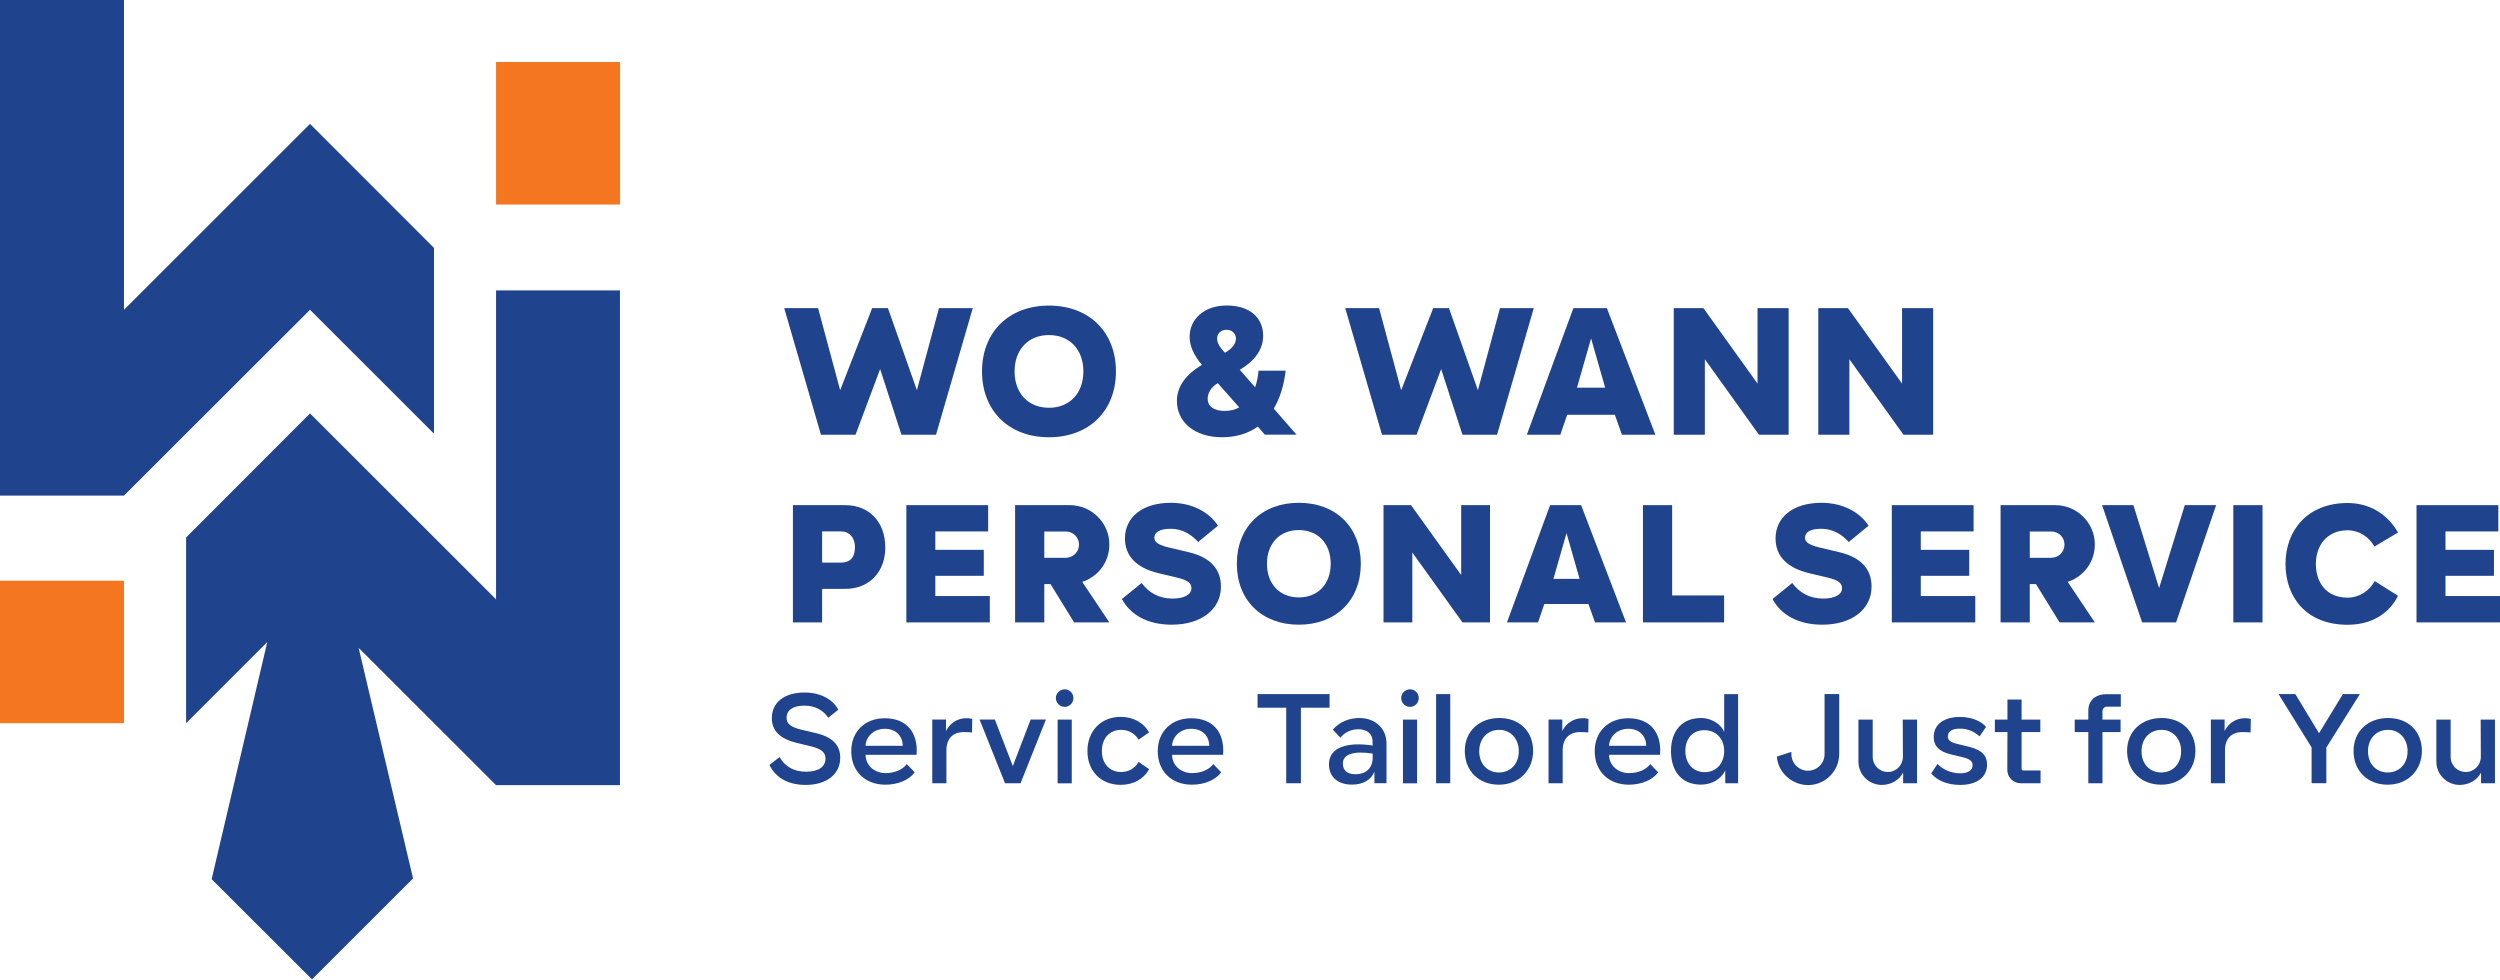
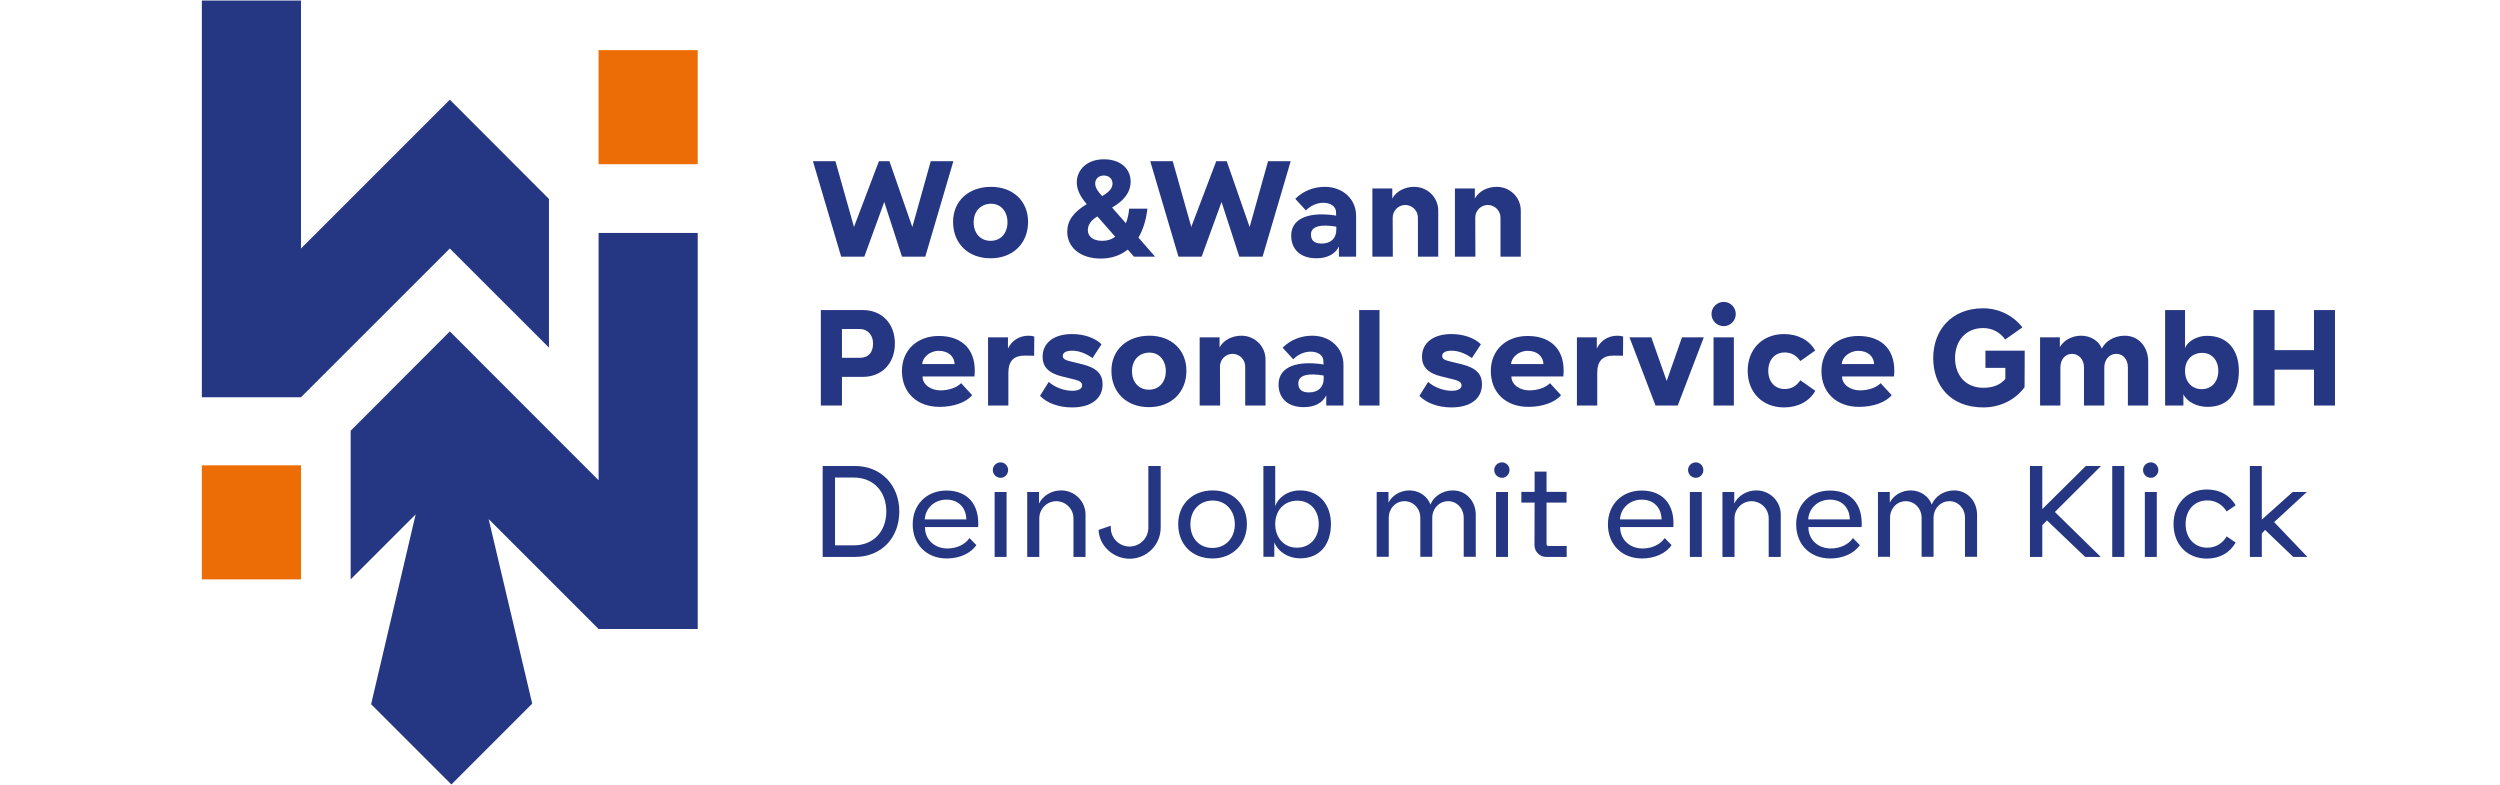
- <svg xmlns="http://www.w3.org/2000/svg" width="194" height="76" viewBox="0 0 194 76" fill="none">
-   <path d="M59.71 59.357L60.493 58.747C60.92 59.488 61.602 59.885 62.557 59.885C63.512 59.885 64.058 59.5 64.058 58.865C64.058 58.391 63.749 58.107 62.871 57.899L61.833 57.651C60.511 57.325 59.894 56.702 59.894 55.724C59.894 54.539 60.831 53.739 62.432 53.739C63.666 53.739 64.615 54.26 65.054 55.072L64.271 55.695C63.874 55.102 63.251 54.758 62.42 54.758C61.519 54.758 61.039 55.114 61.039 55.706C61.039 56.139 61.323 56.43 62.266 56.643L63.346 56.898C64.651 57.212 65.202 57.858 65.202 58.806C65.202 60.069 64.153 60.91 62.516 60.91C61.151 60.91 60.173 60.335 59.71 59.357Z" fill="#20438E" />
-   <path d="M68.749 59.991C69.431 59.991 70.043 59.725 70.369 59.292L70.98 59.932C70.552 60.525 69.675 60.892 68.708 60.892C67.124 60.892 66.057 59.843 66.057 58.296C66.057 56.749 67.142 55.736 68.654 55.736C70.303 55.736 71.264 56.785 71.128 58.575H67.172C67.172 59.422 67.883 59.997 68.743 59.997L68.749 59.991ZM67.166 57.876H70.054C70.043 57.117 69.532 56.554 68.66 56.554C67.789 56.554 67.195 57.176 67.166 57.876Z" fill="#20438E" />
-   <path d="M75.446 55.789L75.428 56.838C75.22 56.821 75.001 56.809 74.793 56.809C73.945 56.809 73.441 57.324 73.441 58.219V60.78H72.344V55.837H73.411V56.726C73.696 56.133 74.289 55.73 74.995 55.73C75.143 55.73 75.303 55.748 75.452 55.789H75.446Z" fill="#20438E" />
-   <path d="M79.194 60.78H77.99L76.015 55.837H77.201L78.595 59.446L79.977 55.837H81.163L79.194 60.78Z" fill="#20438E" />
-   <path d="M81.935 54.171C81.935 53.798 82.243 53.49 82.629 53.49C82.996 53.49 83.299 53.798 83.299 54.171C83.299 54.545 82.99 54.853 82.629 54.853C82.243 54.853 81.935 54.545 81.935 54.171ZM83.168 55.843V60.786H82.071V55.843H83.168Z" fill="#20438E" />
-   <path d="M84.384 58.279C84.384 56.726 85.44 55.629 86.964 55.629C87.943 55.629 88.743 56.074 89.17 56.833L88.358 57.396C88.049 56.904 87.575 56.637 87.005 56.637C86.104 56.637 85.505 57.289 85.505 58.279C85.505 59.269 86.11 59.909 87.005 59.909C87.581 59.909 88.055 59.63 88.358 59.126L89.176 59.689C88.749 60.46 87.943 60.904 86.964 60.904C85.422 60.904 84.384 59.826 84.384 58.279Z" fill="#20438E" />
-   <path d="M92.534 59.991C93.216 59.991 93.827 59.725 94.153 59.292L94.764 59.932C94.337 60.525 93.459 60.892 92.492 60.892C90.909 60.892 89.841 59.843 89.841 58.296C89.841 56.749 90.926 55.736 92.439 55.736C94.088 55.736 95.049 56.785 94.912 58.575H90.956C90.956 59.422 91.668 59.997 92.528 59.997L92.534 59.991ZM90.95 57.876H93.838C93.827 57.117 93.317 56.554 92.445 56.554C91.573 56.554 90.98 57.176 90.95 57.876Z" fill="#20438E" />
-   <path d="M97.587 54.918V53.863H103.174V54.918H100.95V60.78H99.811V54.918H97.587Z" fill="#20438E" />
-   <path d="M106.656 60.78V59.891C106.407 60.501 105.784 60.886 104.918 60.886C103.75 60.886 103.127 60.234 103.127 59.304C103.127 57.982 104.562 57.556 106.52 57.852L106.508 57.538C106.508 56.874 106.004 56.59 105.399 56.59C104.853 56.59 104.349 56.827 104.017 57.242L103.424 56.619C103.957 56.015 104.687 55.718 105.488 55.718C106.721 55.718 107.593 56.53 107.593 57.692V60.774H106.656V60.78ZM104.206 59.239C104.206 59.754 104.503 60.08 105.185 60.08C106.015 60.08 106.52 59.594 106.52 58.788V58.48C105.126 58.255 104.206 58.498 104.206 59.239Z" fill="#20438E" />
-   <path d="M108.731 54.171C108.731 53.798 109.04 53.49 109.425 53.49C109.793 53.49 110.096 53.798 110.096 54.171C110.096 54.545 109.787 54.853 109.425 54.853C109.04 54.853 108.731 54.545 108.731 54.171ZM109.965 55.843V60.786H108.868V55.843H109.965Z" fill="#20438E" />
-   <path d="M111.442 53.863H112.54V60.78H111.442V53.863Z" fill="#20438E" />
-   <path d="M113.667 58.267C113.667 56.773 114.764 55.718 116.348 55.718C117.932 55.718 118.97 56.773 118.97 58.267C118.97 59.76 117.884 60.892 116.318 60.892C114.752 60.892 113.667 59.826 113.667 58.267ZM117.86 58.296C117.86 57.33 117.226 56.637 116.348 56.637C115.417 56.637 114.788 57.319 114.788 58.296C114.788 59.274 115.411 59.944 116.318 59.944C117.226 59.944 117.86 59.263 117.86 58.296Z" fill="#20438E" />
-   <path d="M123.269 55.789L123.251 56.838C123.044 56.821 122.824 56.809 122.617 56.809C121.768 56.809 121.264 57.324 121.264 58.219V60.78H120.167V55.837H121.235V56.726C121.519 56.133 122.112 55.73 122.818 55.73C122.967 55.73 123.127 55.748 123.275 55.789H123.269Z" fill="#20438E" />
-   <path d="M126.443 59.991C127.125 59.991 127.736 59.725 128.062 59.292L128.673 59.932C128.246 60.525 127.368 60.892 126.401 60.892C124.818 60.892 123.75 59.843 123.75 58.296C123.75 56.749 124.835 55.736 126.348 55.736C127.997 55.736 128.958 56.785 128.821 58.575H124.865C124.865 59.422 125.577 59.997 126.437 59.997L126.443 59.991ZM124.859 57.876H127.748C127.736 57.117 127.226 56.554 126.354 56.554C125.482 56.554 124.889 57.176 124.859 57.876Z" fill="#20438E" />
-   <path d="M134.877 60.78H133.88V59.772C133.584 60.454 132.824 60.887 131.994 60.887C130.493 60.887 129.669 59.849 129.669 58.279C129.669 56.708 130.541 55.718 132 55.718C132.907 55.718 133.631 56.299 133.797 56.815V53.863H134.877V60.78ZM133.797 58.279C133.797 57.319 133.162 56.661 132.255 56.661C131.347 56.661 130.784 57.313 130.784 58.279C130.784 59.245 131.389 59.92 132.285 59.92C133.18 59.92 133.797 59.239 133.797 58.279Z" fill="#20438E" />
-   <path d="M137.884 58.712L139.011 58.344V58.522C139.011 59.221 139.586 59.808 140.298 59.808C141.01 59.808 141.585 59.227 141.585 58.522V53.857H142.724V58.492C142.724 59.838 141.638 60.922 140.304 60.922C139.04 60.922 137.949 59.903 137.89 58.712H137.884Z" fill="#20438E" />
-   <path d="M148.762 60.78H147.683V59.95C147.398 60.525 146.746 60.91 146.034 60.91C145.025 60.91 144.213 60.098 144.213 59.102V55.843H145.322V58.735C145.322 59.387 145.844 59.903 146.49 59.909C147.131 59.909 147.665 59.387 147.665 58.735L147.653 55.843H148.762V60.786V60.78Z" fill="#20438E" />
-   <path d="M149.859 60.021L150.352 59.28C150.749 59.713 151.407 60.009 152.113 60.009C152.754 60.009 153.074 59.754 153.074 59.375C153.074 59.079 152.867 58.901 152.345 58.77L151.407 58.545C150.447 58.32 150.055 57.864 150.055 57.194C150.055 56.234 150.826 55.635 152.09 55.635C152.961 55.635 153.709 55.932 154.118 56.406L153.614 57.147C153.181 56.749 152.677 56.542 152.09 56.542C151.467 56.542 151.152 56.767 151.152 57.153C151.152 57.431 151.342 57.597 151.876 57.727L152.813 57.953C153.804 58.202 154.195 58.646 154.195 59.328C154.195 60.294 153.424 60.91 152.107 60.91C151.141 60.91 150.31 60.572 149.865 60.021H149.859Z" fill="#20438E" />
-   <path d="M155.767 59.742L155.778 56.809H154.8V55.843H155.778V54.284H156.876V55.843H158.329V56.809H156.876V59.654C156.876 59.73 156.935 59.79 157.012 59.79H158.347V60.779H156.805C156.229 60.779 155.767 60.317 155.767 59.742Z" fill="#20438E" />
-   <path d="M160.998 56.809V55.843H162.054V55.143C162.054 54.266 162.724 53.869 163.43 53.869H164.575V54.835H163.507C163.288 54.835 163.151 55.001 163.151 55.22V55.843H164.557V56.809H163.151V60.78H162.054V56.809H160.998Z" fill="#20438E" />
-   <path d="M165.062 58.267C165.062 56.773 166.159 55.718 167.742 55.718C169.326 55.718 170.364 56.773 170.364 58.267C170.364 59.76 169.279 60.892 167.713 60.892C166.147 60.892 165.062 59.826 165.062 58.267ZM169.255 58.296C169.255 57.33 168.62 56.637 167.742 56.637C166.811 56.637 166.183 57.319 166.183 58.296C166.183 59.274 166.805 59.944 167.713 59.944C168.62 59.944 169.255 59.263 169.255 58.296Z" fill="#20438E" />
-   <path d="M174.664 55.789L174.646 56.838C174.438 56.821 174.219 56.809 174.011 56.809C173.163 56.809 172.659 57.324 172.659 58.219V60.78H171.562V55.837H172.629V56.726C172.914 56.133 173.507 55.73 174.213 55.73C174.361 55.73 174.521 55.748 174.67 55.789H174.664Z" fill="#20438E" />
-   <path d="M180.524 58V60.774H179.38V58L176.812 53.857H178.116L179.955 56.898L181.812 53.857H183.128L180.53 58H180.524Z" fill="#20438E" />
-   <path d="M182.636 58.267C182.636 56.773 183.733 55.718 185.317 55.718C186.9 55.718 187.938 56.773 187.938 58.267C187.938 59.76 186.853 60.892 185.287 60.892C183.721 60.892 182.636 59.826 182.636 58.267ZM186.829 58.296C186.829 57.33 186.195 56.637 185.317 56.637C184.385 56.637 183.757 57.319 183.757 58.296C183.757 59.274 184.38 59.944 185.287 59.944C186.195 59.944 186.829 59.263 186.829 58.296Z" fill="#20438E" />
-   <path d="M193.609 60.78H192.529V59.95C192.245 60.525 191.592 60.91 190.88 60.91C189.872 60.91 189.06 60.098 189.06 59.102V55.843H190.169V58.735C190.169 59.387 190.691 59.903 191.337 59.909C191.978 59.909 192.512 59.387 192.512 58.735L192.5 55.843H193.609V60.786V60.78Z" fill="#20438E" />
-   <path d="M75.487 23.909L72.634 33.736H69.953L68.298 28.639L66.388 33.736H63.707L60.855 23.909H63.482L65.196 30.28L67.681 23.909H68.903L71.151 30.28L72.865 23.909H75.493H75.487Z" fill="#20438E" />
-   <path d="M76.205 28.822C76.205 25.764 78.287 23.713 81.401 23.713C84.515 23.713 86.597 25.764 86.597 28.822C86.597 31.881 84.515 33.931 81.401 33.931C78.287 33.931 76.205 31.881 76.205 28.822ZM84.07 28.822C84.07 27.121 83.002 26.001 81.401 26.001C79.799 26.001 78.732 27.121 78.732 28.822C78.732 30.523 79.799 31.643 81.401 31.643C83.002 31.643 84.07 30.517 84.07 28.822Z" fill="#20438E" />
-   <path d="M97.61 33.102C96.839 33.647 95.908 33.931 94.84 33.931C92.664 33.931 91.329 32.722 91.329 31.122C91.329 30.014 91.976 29.089 93.269 28.313C92.634 27.566 92.314 26.837 92.314 26.137C92.314 24.792 93.411 23.707 95.196 23.707C96.982 23.707 98.02 24.65 98.02 26.055C98.02 27.068 97.432 27.975 96.205 28.692L97.397 30.055C97.539 29.646 97.622 29.225 97.664 28.763H99.769C99.627 29.931 99.319 30.909 98.844 31.709L100.612 33.73H98.15L97.604 33.096L97.61 33.102ZM96.163 31.614L94.502 29.735C94.01 30.014 93.713 30.482 93.713 30.944C93.713 31.507 94.164 31.887 95.018 31.887C95.451 31.887 95.831 31.804 96.157 31.62L96.163 31.614ZM95.054 27.376C95.629 27.038 95.908 26.677 95.908 26.28C95.908 25.883 95.612 25.592 95.178 25.592C94.746 25.592 94.449 25.871 94.449 26.268C94.449 26.635 94.674 26.967 95.054 27.376Z" fill="#20438E" />
-   <path d="M119.022 23.909L116.169 33.736H113.488L111.833 28.639L109.924 33.736H107.243L104.39 23.909H107.017L108.731 30.28L111.217 23.909H112.438L114.686 30.28L116.4 23.909H119.028H119.022Z" fill="#20438E" />
-   <path d="M121.614 32.189L121.08 33.736H118.482L122.095 23.909H124.692L128.459 33.736H125.861L125.315 32.189H121.62H121.614ZM123.471 26.25L122.373 30.085H124.562L123.465 26.25H123.471Z" fill="#20438E" />
-   <path d="M138.798 33.736H136.496L132.297 27.88V33.736H129.883V23.909H132.184L136.384 29.765V23.909H138.798V33.736Z" fill="#20438E" />
-   <path d="M150.013 33.736H147.712L143.513 27.88V33.736H141.099V23.909H143.4L147.599 29.765V23.909H150.013V33.736Z" fill="#20438E" />
-   <path d="M68.701 42.46C68.701 44.398 67.45 45.696 65.593 45.696H63.796V48.298H61.53V39.2H65.587C67.45 39.2 68.695 40.498 68.695 42.466L68.701 42.46ZM66.347 42.46C66.347 41.731 65.919 41.239 65.279 41.239H63.796V43.657H65.279C65.913 43.657 66.347 43.307 66.347 42.46Z" fill="#20438E" />
-   <path d="M76.81 48.298H70.333V39.2H76.68V41.239H72.581V42.667H76.341V44.682H72.581V46.253H76.81V48.292V48.298Z" fill="#20438E" />
-   <path d="M81.038 45.323V48.298H78.772V39.2H83.013C84.704 39.2 86.086 40.563 86.086 42.252C86.086 43.568 85.279 44.659 84.134 45.097L83.98 45.151L86.086 48.298H83.351L81.519 45.323H81.038ZM82.705 43.284C83.274 43.284 83.731 42.827 83.731 42.258C83.731 41.69 83.274 41.245 82.705 41.245H81.038V43.284H82.705Z" fill="#20438E" />
-   <path d="M87.053 46.49L88.589 45.24C89.158 46.004 89.941 46.449 90.997 46.449C91.869 46.449 92.456 46.153 92.456 45.643C92.456 45.264 92.183 45.02 91.353 44.825L89.882 44.475C88.162 44.06 87.296 43.124 87.296 41.784C87.296 40.149 88.636 39.017 90.861 39.017C92.527 39.017 93.85 39.758 94.514 40.795L92.978 42.057C92.421 41.447 91.715 41.032 90.843 41.032C89.971 41.032 89.579 41.316 89.579 41.731C89.579 42.057 89.864 42.288 90.748 42.496L92.272 42.857C93.939 43.26 94.746 44.173 94.746 45.524C94.746 47.279 93.221 48.476 90.92 48.476C89.087 48.476 87.735 47.735 87.059 46.484L87.053 46.49Z" fill="#20438E" />
-   <path d="M95.98 43.746C95.98 40.913 97.907 39.017 100.79 39.017C103.672 39.017 105.6 40.913 105.6 43.746C105.6 46.579 103.672 48.476 100.79 48.476C97.907 48.476 95.98 46.579 95.98 43.746ZM103.263 43.746C103.263 42.176 102.273 41.133 100.79 41.133C99.307 41.133 98.316 42.17 98.316 43.746C98.316 45.323 99.307 46.36 100.79 46.36C102.273 46.36 103.263 45.317 103.263 43.746Z" fill="#20438E" />
-   <path d="M115.624 48.298H113.488L109.597 42.875V48.298H107.361V39.2H109.497L113.388 44.623V39.2H115.624V48.298Z" fill="#20438E" />
-   <path d="M119.841 46.87L119.349 48.298H116.94L120.286 39.2H122.694L126.181 48.298H123.773L123.263 46.87H119.841ZM121.561 41.369L120.547 44.92H122.575L121.561 41.369Z" fill="#20438E" />
-   <path d="M133.791 48.298H127.492V39.2H129.758V46.206H133.791V48.298Z" fill="#20438E" />
-   <path d="M137.54 46.49L139.076 45.24C139.646 46.004 140.429 46.449 141.484 46.449C142.356 46.449 142.943 46.153 142.943 45.643C142.943 45.264 142.671 45.02 141.84 44.825L140.369 44.475C138.649 44.06 137.783 43.124 137.783 41.784C137.783 40.149 139.124 39.017 141.348 39.017C143.015 39.017 144.337 39.758 145.002 40.795L143.465 42.057C142.908 41.447 142.202 41.032 141.33 41.032C140.458 41.032 140.067 41.316 140.067 41.731C140.067 42.057 140.351 42.288 141.235 42.496L142.76 42.857C144.426 43.26 145.233 44.173 145.233 45.524C145.233 47.279 143.709 48.476 141.407 48.476C139.574 48.476 138.222 47.735 137.546 46.484L137.54 46.49Z" fill="#20438E" />
-   <path d="M153.282 48.298H146.805V39.2H153.151V41.239H149.053V42.667H152.813V44.682H149.053V46.253H153.282V48.292V48.298Z" fill="#20438E" />
-   <path d="M157.511 45.323V48.298H155.245V39.2H159.486C161.176 39.2 162.558 40.563 162.558 42.252C162.558 43.568 161.752 44.659 160.607 45.097L160.453 45.151L162.558 48.298H159.824L157.991 45.323H157.511ZM159.178 43.284C159.747 43.284 160.204 42.827 160.204 42.258C160.204 41.69 159.747 41.245 159.178 41.245H157.511V43.284H159.178Z" fill="#20438E" />
-   <path d="M168.857 48.298H166.229L163.121 39.2H165.553L167.546 45.637L169.539 39.2H171.971L168.863 48.298H168.857Z" fill="#20438E" />
-   <path d="M175.571 39.2V48.298H173.306V39.2H175.571Z" fill="#20438E" />
-   <path d="M177.356 43.764C177.356 41.15 179.059 39.034 182.173 39.034C183.875 39.034 185.257 39.882 186.087 41.322L184.255 42.413C183.839 41.66 183.056 41.15 182.173 41.15C180.583 41.15 179.711 42.318 179.711 43.764C179.711 45.21 180.53 46.378 182.173 46.378C183.068 46.378 183.863 45.856 184.278 45.091L186.087 46.235C185.322 47.758 183.863 48.482 182.173 48.482C178.988 48.482 177.356 46.366 177.356 43.764Z" fill="#20438E" />
-   <path d="M193.999 48.298H187.522V39.2H193.869V41.239H189.77V42.667H193.531V44.682H189.77V46.253H193.999V48.292V48.298Z" fill="#20438E" />
-   <path d="M48.108 22.534V60.928H38.494L27.829 50.271L32.052 68.165L24.211 76L16.423 68.224L20.741 49.821L14.442 56.121V41.707L24.057 32.082L38.494 46.508V22.534H48.108Z" fill="#20438E" />
-   <path d="M9.621 45.062H0V56.121H9.621V45.062Z" fill="#F47621" />
-   <path d="M48.115 4.812H38.494V15.872H48.115V4.812Z" fill="#F47621" />
-   <path d="M24.057 9.613L9.621 24.039V0H0V38.459H9.621L24.057 24.039L33.678 33.653V19.239L24.057 9.613Z" fill="#20438E" />
+ <svg xmlns="http://www.w3.org/2000/svg" width="2000" height="628" viewBox="0 0 2000 628" fill="none">
+   <path d="M558.179 186.34V503.2H478.869L390.919 415.27L425.769 562.91L361.099 627.59L296.889 563.38L332.519 411.53L280.539 463.51V344.58L359.859 265.13L478.869 384.19V186.34H558.179Z" fill="#253782" />
+   <path d="M240.79 372.26H161.48V463.51H240.79V372.26Z" fill="#EC6D05" />
+   <path d="M558.169 40.11H478.859V131.36H558.169V40.11Z" fill="#EC6D05" />
+   <path d="M359.85 79.73L240.79 198.79V0.41H161.48V317.8H240.79L359.85 198.79L439.17 278.1V159.17L359.85 79.73Z" fill="#253782" />
+   <path d="M744.597 128.957H762.706L740.233 205.32H721.579L707.397 161.575L691.47 205.32H672.924L650.343 128.957H668.343L683.179 181.538L703.142 128.957H711.542L729.869 181.648L744.597 128.957ZM792.459 206.629C774.568 206.629 762.459 194.847 762.459 177.502C762.459 160.92 774.786 149.466 792.895 149.466C810.459 149.466 822.459 160.92 822.459 177.502C822.459 194.738 810.35 206.629 792.459 206.629ZM792.459 192.666C800.532 192.666 805.986 186.666 805.986 177.829C805.986 169.102 800.641 162.993 792.895 162.993C784.604 162.993 778.932 168.993 778.932 177.829C778.932 186.666 784.386 192.666 792.459 192.666ZM907.136 205.32L902.227 199.647C896.227 204.447 888.918 206.847 880.518 206.847C864.046 206.847 853.791 197.684 853.791 185.357C853.791 176.629 858.81 169.648 869.391 163.32C863.937 156.993 861.428 151.43 861.428 145.975C861.428 135.721 869.719 127.43 883.137 127.43C896.118 127.43 904.518 134.739 904.518 145.321C904.518 153.284 899.936 160.048 889.682 166.048L900.7 178.593C902.118 175.102 902.991 171.284 903.318 166.92H917.936C916.845 176.193 914.445 183.829 910.736 190.047L924.045 205.32H907.136ZM876.155 146.739C876.155 150.011 878.009 152.848 881.718 156.884C887.5 153.502 890.009 150.448 890.009 146.848C890.009 143.03 887.173 140.412 883.028 140.412C878.991 140.412 876.155 143.03 876.155 146.739ZM881.718 192.666C885.864 192.666 889.355 191.575 892.191 189.393L877.9 173.139C872.882 176.084 870.264 179.902 870.264 184.048C870.264 189.175 874.409 192.666 881.718 192.666ZM1014.45 128.957H1032.55L1010.08 205.32H991.427L977.245 161.575L961.318 205.32H942.773L920.191 128.957H938.191L953.028 181.538L972.991 128.957H981.391L999.718 181.648L1014.45 128.957ZM1084.88 205.32H1071.13V197.138C1068.41 203.029 1062.08 206.629 1053.13 206.629C1039.82 206.629 1032.95 198.993 1032.95 188.52C1032.95 173.575 1049.1 169.32 1068.95 172.484L1068.84 170.084C1068.84 164.411 1063.61 162.23 1058.59 162.23C1053.46 162.23 1048.33 164.629 1044.73 168.339L1036.22 159.066C1042.77 152.521 1051.28 149.466 1059.9 149.466C1074.19 149.466 1084.88 159.284 1084.88 172.593V205.32ZM1069.06 181.32C1056.73 179.248 1048.77 180.884 1048.77 187.538C1048.77 191.902 1050.95 194.847 1057.28 194.847C1064.7 194.847 1069.06 190.702 1069.06 183.72V181.32ZM1131.28 149.466C1141.97 149.466 1150.59 157.866 1150.59 168.557V205.32H1134.34V174.12C1134.34 168.557 1129.86 164.084 1124.3 163.975C1118.63 163.975 1114.15 168.557 1114.15 174.12L1114.26 205.32H1097.9V150.775H1113.83V158.848C1116.88 153.066 1123.86 149.466 1131.28 149.466ZM1197.33 149.466C1208.02 149.466 1216.64 157.866 1216.64 168.557V205.32H1200.39V174.12C1200.39 168.557 1195.91 164.084 1190.35 163.975C1184.68 163.975 1180.2 168.557 1180.2 174.12L1180.31 205.32H1163.95V150.775H1179.88V158.848C1182.93 153.066 1189.91 149.466 1197.33 149.466Z" fill="#253782" />
+   <path d="M690.27 248.047C705.542 248.047 715.906 258.847 715.906 274.774C715.906 290.701 705.542 301.501 690.27 301.501H673.579V324.41H656.67V248.047H690.27ZM687.979 286.229C694.197 286.229 698.452 282.519 698.452 274.774C698.452 268.011 694.088 263.211 687.979 263.211H673.579V286.229H687.979ZM738.023 301.174C738.023 307.937 745.005 312.301 752.314 312.301C759.187 312.301 765.623 310.01 768.896 306.519L777.732 316.119C773.041 321.901 762.786 325.501 751.659 325.501C733.55 325.501 721.55 314.046 721.55 296.81C721.55 280.119 733.769 268.774 751.005 268.774C770.532 268.774 781.659 280.665 779.586 301.174H738.023ZM751.005 280.665C743.587 280.665 737.914 286.229 737.805 291.247H763.659C763.55 285.574 759.077 280.665 751.005 280.665ZM822.736 268.556C824.372 268.556 825.899 268.774 827.427 269.21L827.317 284.592C824.808 284.483 822.19 284.483 819.681 284.483C810.954 284.483 806.699 288.847 806.699 298.338V324.41H790.445V269.865H806.372V278.81C809.318 272.592 815.427 268.556 822.736 268.556ZM857.641 325.937C847.059 325.937 837.459 322.446 832.005 316.665L838.987 305.537C843.678 309.683 850.987 312.628 857.859 312.628C863.096 312.628 865.714 310.883 865.714 308.265C865.714 305.974 863.859 304.665 859.496 303.574L849.678 301.174C838.659 298.556 834.078 293.21 834.078 285.465C834.078 274.338 843.023 267.247 857.641 267.247C867.35 267.247 876.186 270.41 881.205 275.429L874.005 286.447C868.55 282.629 863.096 280.556 857.641 280.556C852.732 280.556 850.223 282.192 850.223 284.81C850.223 286.774 851.859 288.083 856.223 289.065L866.041 291.465C877.495 294.301 882.077 299.428 882.077 307.392C882.077 318.846 873.023 325.937 857.641 325.937ZM919.127 325.719C901.236 325.719 889.127 313.937 889.127 296.592C889.127 280.01 901.454 268.556 919.563 268.556C937.127 268.556 949.127 280.01 949.127 296.592C949.127 313.828 937.018 325.719 919.127 325.719ZM919.127 311.756C927.2 311.756 932.654 305.756 932.654 296.919C932.654 288.192 927.309 282.083 919.563 282.083C911.272 282.083 905.6 288.083 905.6 296.919C905.6 305.756 911.054 311.756 919.127 311.756ZM993.108 268.556C1003.8 268.556 1012.42 276.956 1012.42 287.647V324.41H996.162V293.21C996.162 287.647 991.69 283.174 986.126 283.065C980.453 283.065 975.981 287.647 975.981 293.21L976.09 324.41H959.726V269.865H975.653V277.938C978.708 272.156 985.69 268.556 993.108 268.556ZM1074.76 324.41H1061.01V316.228C1058.29 322.119 1051.96 325.719 1043.01 325.719C1029.7 325.719 1022.83 318.083 1022.83 307.61C1022.83 292.665 1038.98 288.41 1058.83 291.574L1058.72 289.174C1058.72 283.501 1053.49 281.319 1048.47 281.319C1043.34 281.319 1038.21 283.719 1034.61 287.429L1026.1 278.156C1032.65 271.61 1041.16 268.556 1049.78 268.556C1064.07 268.556 1074.76 278.374 1074.76 291.683V324.41ZM1058.94 300.41C1046.61 298.338 1038.65 299.974 1038.65 306.628C1038.65 310.992 1040.83 313.937 1047.16 313.937C1054.58 313.937 1058.94 309.792 1058.94 302.81V300.41ZM1087.34 324.41V248.047H1103.6V324.41H1087.34ZM1161.15 325.937C1150.57 325.937 1140.97 322.446 1135.52 316.665L1142.5 305.537C1147.19 309.683 1154.5 312.628 1161.37 312.628C1166.61 312.628 1169.23 310.883 1169.23 308.265C1169.23 305.974 1167.37 304.665 1163.01 303.574L1153.19 301.174C1142.17 298.556 1137.59 293.21 1137.59 285.465C1137.59 274.338 1146.54 267.247 1161.15 267.247C1170.86 267.247 1179.7 270.41 1184.72 275.429L1177.52 286.447C1172.06 282.629 1166.61 280.556 1161.15 280.556C1156.25 280.556 1153.74 282.192 1153.74 284.81C1153.74 286.774 1155.37 288.083 1159.74 289.065L1169.55 291.465C1181.01 294.301 1185.59 299.428 1185.59 307.392C1185.59 318.846 1176.54 325.937 1161.15 325.937ZM1209.11 301.174C1209.11 307.937 1216.09 312.301 1223.4 312.301C1230.28 312.301 1236.71 310.01 1239.99 306.519L1248.82 316.119C1244.13 321.901 1233.88 325.501 1222.75 325.501C1204.64 325.501 1192.64 314.046 1192.64 296.81C1192.64 280.119 1204.86 268.774 1222.09 268.774C1241.62 268.774 1252.75 280.665 1250.68 301.174H1209.11ZM1222.09 280.665C1214.68 280.665 1209 286.229 1208.89 291.247H1234.75C1234.64 285.574 1230.17 280.665 1222.09 280.665ZM1293.83 268.556C1295.46 268.556 1296.99 268.774 1298.52 269.21L1298.41 284.592C1295.9 284.483 1293.28 284.483 1290.77 284.483C1282.04 284.483 1277.79 288.847 1277.79 298.338V324.41H1261.53V269.865H1277.46V278.81C1280.41 272.592 1286.52 268.556 1293.83 268.556ZM1363.04 269.865L1342.2 324.41H1324.42L1303.58 269.865H1321.04L1333.36 304.774L1345.58 269.865H1363.04ZM1379.02 260.92C1373.57 260.92 1369.2 256.556 1369.2 251.211C1369.2 245.865 1373.57 241.502 1379.02 241.502C1384.26 241.502 1388.62 245.865 1388.62 251.211C1388.62 256.556 1384.26 260.92 1379.02 260.92ZM1370.84 269.865H1387.09V324.41H1370.84V269.865ZM1427.27 325.937C1409.82 325.937 1398.15 313.828 1398.15 296.592C1398.15 279.356 1409.93 267.247 1427.27 267.247C1438.4 267.247 1447.46 272.156 1452.15 280.447L1440.26 288.847C1437.2 284.374 1433.06 281.974 1427.82 281.974C1419.86 281.974 1414.62 287.756 1414.62 296.592C1414.62 305.428 1419.86 311.21 1427.82 311.21C1433.06 311.21 1437.2 308.81 1440.26 304.228L1452.26 312.628C1447.57 321.028 1438.4 325.937 1427.27 325.937ZM1473.63 301.174C1473.63 307.937 1480.62 312.301 1487.93 312.301C1494.8 312.301 1501.23 310.01 1504.51 306.519L1513.34 316.119C1508.65 321.901 1498.4 325.501 1487.27 325.501C1469.16 325.501 1457.16 314.046 1457.16 296.81C1457.16 280.119 1469.38 268.774 1486.62 268.774C1506.14 268.774 1517.27 280.665 1515.2 301.174H1473.63ZM1486.62 280.665C1479.2 280.665 1473.53 286.229 1473.42 291.247H1499.27C1499.16 285.574 1494.69 280.665 1486.62 280.665ZM1619.77 280.556L1619.66 309.792C1612.13 319.937 1600.24 325.937 1586.5 325.937C1560.21 325.828 1546.57 308.374 1546.57 286.447C1546.57 264.301 1561.08 246.629 1586.5 246.629C1599.37 246.629 1610.72 252.629 1617.92 261.901L1604.17 271.61C1600.13 265.938 1593.92 262.447 1586.5 262.447C1572.32 262.447 1564.03 273.029 1564.03 286.447C1564.03 299.647 1571.99 310.119 1586.5 310.228C1593.7 310.228 1599.81 308.374 1604.28 303.137V294.301H1588.35V280.556H1619.77ZM1699.8 268.556C1710.93 268.556 1718.57 277.501 1718.57 289.392V324.41H1702.31V293.865C1702.31 287.538 1698.39 283.065 1693.15 283.065C1687.26 283.065 1683.44 287.974 1683.44 293.865V324.41H1667.19V293.865C1667.19 287.538 1662.93 283.065 1657.7 283.065C1651.81 283.065 1648.31 287.974 1648.31 293.865V324.41H1632.06V269.865H1647.88V277.72C1650.82 272.374 1657.48 268.556 1664.9 268.556C1672.53 268.556 1679.19 272.81 1681.48 278.92C1684.31 272.81 1691.62 268.556 1699.8 268.556ZM1765.81 268.665C1782.17 268.665 1791.11 280.119 1791.11 296.701C1791.11 314.265 1782.71 325.501 1766.02 325.501C1757.73 325.501 1749.66 321.683 1746.72 315.356V324.41H1732.1V248.047H1748.02V278.592C1749.01 274.883 1755.44 268.665 1765.81 268.665ZM1761.33 311.319C1769.3 311.319 1774.64 305.428 1774.64 296.701C1774.64 288.083 1769.41 282.301 1761.77 282.301C1753.59 282.301 1748.02 288.083 1748.02 296.701C1748.02 305.319 1753.37 311.319 1761.33 311.319ZM1867.99 248.047V324.41H1851.19V295.719H1819.66V324.41H1802.75V248.047H1819.66V280.119H1851.19V248.047H1867.99Z" fill="#253782" />
+   <path d="M684.113 372.793C704.999 372.793 719.442 388.276 719.442 409.162C719.442 430.255 705.103 445.53 684.113 445.53H658.136V372.793H684.113ZM682.97 436.282C698.868 436.282 709.051 425.06 709.051 409.162C709.051 393.263 698.868 382.041 682.97 382.041H668.007V436.282H682.97ZM739.927 421.631C739.927 431.814 747.721 438.776 757.904 438.776C765.281 438.776 772.035 435.659 775.568 430.463L781.076 436.074C776.608 442.724 767.567 446.777 757.488 446.777C741.278 446.777 730.16 435.659 730.16 419.449C730.16 403.446 741.486 392.432 757.176 392.432C773.802 392.432 783.673 403.239 782.53 421.631H739.927ZM757.176 399.706C747.409 399.706 740.239 406.772 739.823 415.5H773.075C772.867 406.252 766.944 399.706 757.176 399.706ZM800.478 382.249C797.049 382.249 794.244 379.443 794.244 376.014C794.244 372.689 797.049 369.884 800.478 369.884C803.804 369.884 806.505 372.689 806.505 376.014C806.505 379.443 803.804 382.249 800.478 382.249ZM795.699 393.575H805.258V445.53H795.699V393.575ZM848.893 392.328C859.7 392.328 868.428 400.953 868.428 411.655V445.53H858.765V414.669C858.765 407.187 852.738 401.057 845.049 400.953C837.463 400.953 831.436 407.187 831.436 414.669V445.53H821.773V393.575H831.228V402.823C834.346 396.485 841.204 392.328 848.893 392.328ZM903.712 446.985C890.516 446.985 879.293 436.49 878.878 423.917L888.645 420.592V422.254C888.645 430.463 895.295 437.217 903.712 437.217C911.921 437.217 918.675 430.463 918.675 422.254V372.793H928.547V422.046C928.547 435.866 917.428 446.985 903.712 446.985ZM969.986 446.777C953.672 446.777 942.553 435.555 942.553 419.241C942.553 403.446 953.984 392.328 970.193 392.328C986.3 392.328 997.522 403.446 997.522 419.241C997.522 435.243 986.092 446.777 969.986 446.777ZM969.986 438.36C980.481 438.36 987.858 430.463 987.858 419.449C987.858 408.33 980.481 400.433 970.193 400.433C959.595 400.433 952.321 408.226 952.321 419.449C952.321 430.671 959.491 438.36 969.986 438.36ZM1040.02 392.328C1055.19 392.328 1064.75 403.446 1064.75 419.241C1064.75 435.762 1055.71 446.673 1040.13 446.673C1030.88 446.673 1022.67 441.685 1019.45 433.892V445.426H1010.72V372.793H1020.18V404.901C1022.25 398.563 1029.63 392.328 1040.02 392.328ZM1037.53 438.152C1047.92 438.152 1054.99 430.463 1054.99 419.241C1054.99 408.122 1048.02 400.537 1037.84 400.537C1027.45 400.537 1020.18 408.226 1020.18 419.241C1020.18 430.359 1027.35 438.152 1037.53 438.152ZM1162.23 392.328C1172.83 392.328 1180.62 400.849 1180.62 411.863V445.426H1170.96V414.253C1170.96 406.668 1165.45 400.953 1158.59 400.953C1151.21 400.953 1145.81 406.979 1145.81 414.253V445.426H1136.25V414.253C1136.25 406.668 1130.54 400.953 1123.57 400.953C1116.3 400.953 1111 406.979 1111 414.253V445.426H1101.34V393.575H1110.79V402.096C1113.7 396.381 1120.15 392.328 1127.52 392.328C1135.32 392.328 1142.07 397.108 1144.36 403.654C1146.95 397.108 1154.12 392.328 1162.23 392.328ZM1201.61 382.249C1198.18 382.249 1195.37 379.443 1195.37 376.014C1195.37 372.689 1198.18 369.884 1201.61 369.884C1204.93 369.884 1207.63 372.689 1207.63 376.014C1207.63 379.443 1204.93 382.249 1201.61 382.249ZM1196.83 393.575H1206.39V445.53H1196.83V393.575ZM1236.93 445.53C1231.73 445.53 1227.58 441.27 1227.58 436.074L1227.68 402.096H1217.08V393.471H1227.68V377.261H1237.24V393.471H1253.24V402.096H1237.24V435.347C1237.24 436.178 1237.86 436.802 1238.7 436.802H1253.35V445.53H1236.93ZM1296.11 421.631C1296.11 431.814 1303.9 438.776 1314.09 438.776C1321.46 438.776 1328.22 435.659 1331.75 430.463L1337.26 436.074C1332.79 442.724 1323.75 446.777 1313.67 446.777C1297.46 446.777 1286.34 435.659 1286.34 419.449C1286.34 403.446 1297.67 392.432 1313.36 392.432C1329.98 392.432 1339.86 403.239 1338.71 421.631H1296.11ZM1313.36 399.706C1303.59 399.706 1296.42 406.772 1296.01 415.5H1329.26C1329.05 406.252 1323.13 399.706 1313.36 399.706ZM1356.66 382.249C1353.23 382.249 1350.43 379.443 1350.43 376.014C1350.43 372.689 1353.23 369.884 1356.66 369.884C1359.99 369.884 1362.69 372.689 1362.69 376.014C1362.69 379.443 1359.99 382.249 1356.66 382.249ZM1351.88 393.575H1361.44V445.53H1351.88V393.575ZM1405.08 392.328C1415.88 392.328 1424.61 400.953 1424.61 411.655V445.53H1414.95V414.669C1414.95 407.187 1408.92 401.057 1401.23 400.953C1393.65 400.953 1387.62 407.187 1387.62 414.669V445.53H1377.96V393.575H1387.41V402.823C1390.53 396.485 1397.39 392.328 1405.08 392.328ZM1446.7 421.631C1446.7 431.814 1454.49 438.776 1464.67 438.776C1472.05 438.776 1478.81 435.659 1482.34 430.463L1487.85 436.074C1483.38 442.724 1474.34 446.777 1464.26 446.777C1448.05 446.777 1436.93 435.659 1436.93 419.449C1436.93 403.446 1448.26 392.432 1463.95 392.432C1480.57 392.432 1490.44 403.239 1489.3 421.631H1446.7ZM1463.95 399.706C1454.18 399.706 1447.01 406.772 1446.59 415.5H1479.85C1479.64 406.252 1473.71 399.706 1463.95 399.706ZM1563.26 392.328C1573.86 392.328 1581.65 400.849 1581.65 411.863V445.426H1571.99V414.253C1571.99 406.668 1566.48 400.953 1559.62 400.953C1552.24 400.953 1546.84 406.979 1546.84 414.253V445.426H1537.28V414.253C1537.28 406.668 1531.56 400.953 1524.6 400.953C1517.33 400.953 1512.03 406.979 1512.03 414.253V445.426H1502.37V393.575H1511.82V402.096C1514.73 396.381 1521.17 392.328 1528.55 392.328C1536.34 392.328 1543.1 397.108 1545.38 403.654C1547.98 397.108 1555.15 392.328 1563.26 392.328ZM1680.81 372.793L1643.92 409.577L1680.6 445.53H1668.14L1637.59 416.331L1633.84 420.072V445.53H1623.97V372.793H1633.84V407.291L1668.65 372.793H1680.81ZM1689.78 445.53V372.793H1699.44V445.53H1689.78ZM1720.65 382.249C1717.22 382.249 1714.42 379.443 1714.42 376.014C1714.42 372.689 1717.22 369.884 1720.65 369.884C1723.98 369.884 1726.68 372.689 1726.68 376.014C1726.68 379.443 1723.98 382.249 1720.65 382.249ZM1715.87 393.575H1725.43V445.53H1715.87V393.575ZM1765.53 446.881C1749.63 446.881 1738.83 435.555 1738.83 419.241C1738.83 403.135 1749.74 391.601 1765.53 391.601C1775.72 391.601 1784.03 396.173 1788.5 404.278L1781.33 409.162C1777.9 403.55 1772.39 400.329 1765.84 400.329C1755.56 400.329 1748.49 408.019 1748.49 419.241C1748.49 430.463 1755.56 438.152 1765.84 438.152C1772.39 438.152 1778 434.827 1781.33 429.112L1788.5 433.996C1784.03 442.205 1775.72 446.881 1765.53 446.881ZM1834.59 445.53L1812.04 423.917L1809.45 426.826V445.53H1799.89V372.793H1809.45V415.708L1834.18 393.575H1845.5L1819.32 417.682L1845.92 445.53H1834.59Z" fill="#253782" />
</svg>
